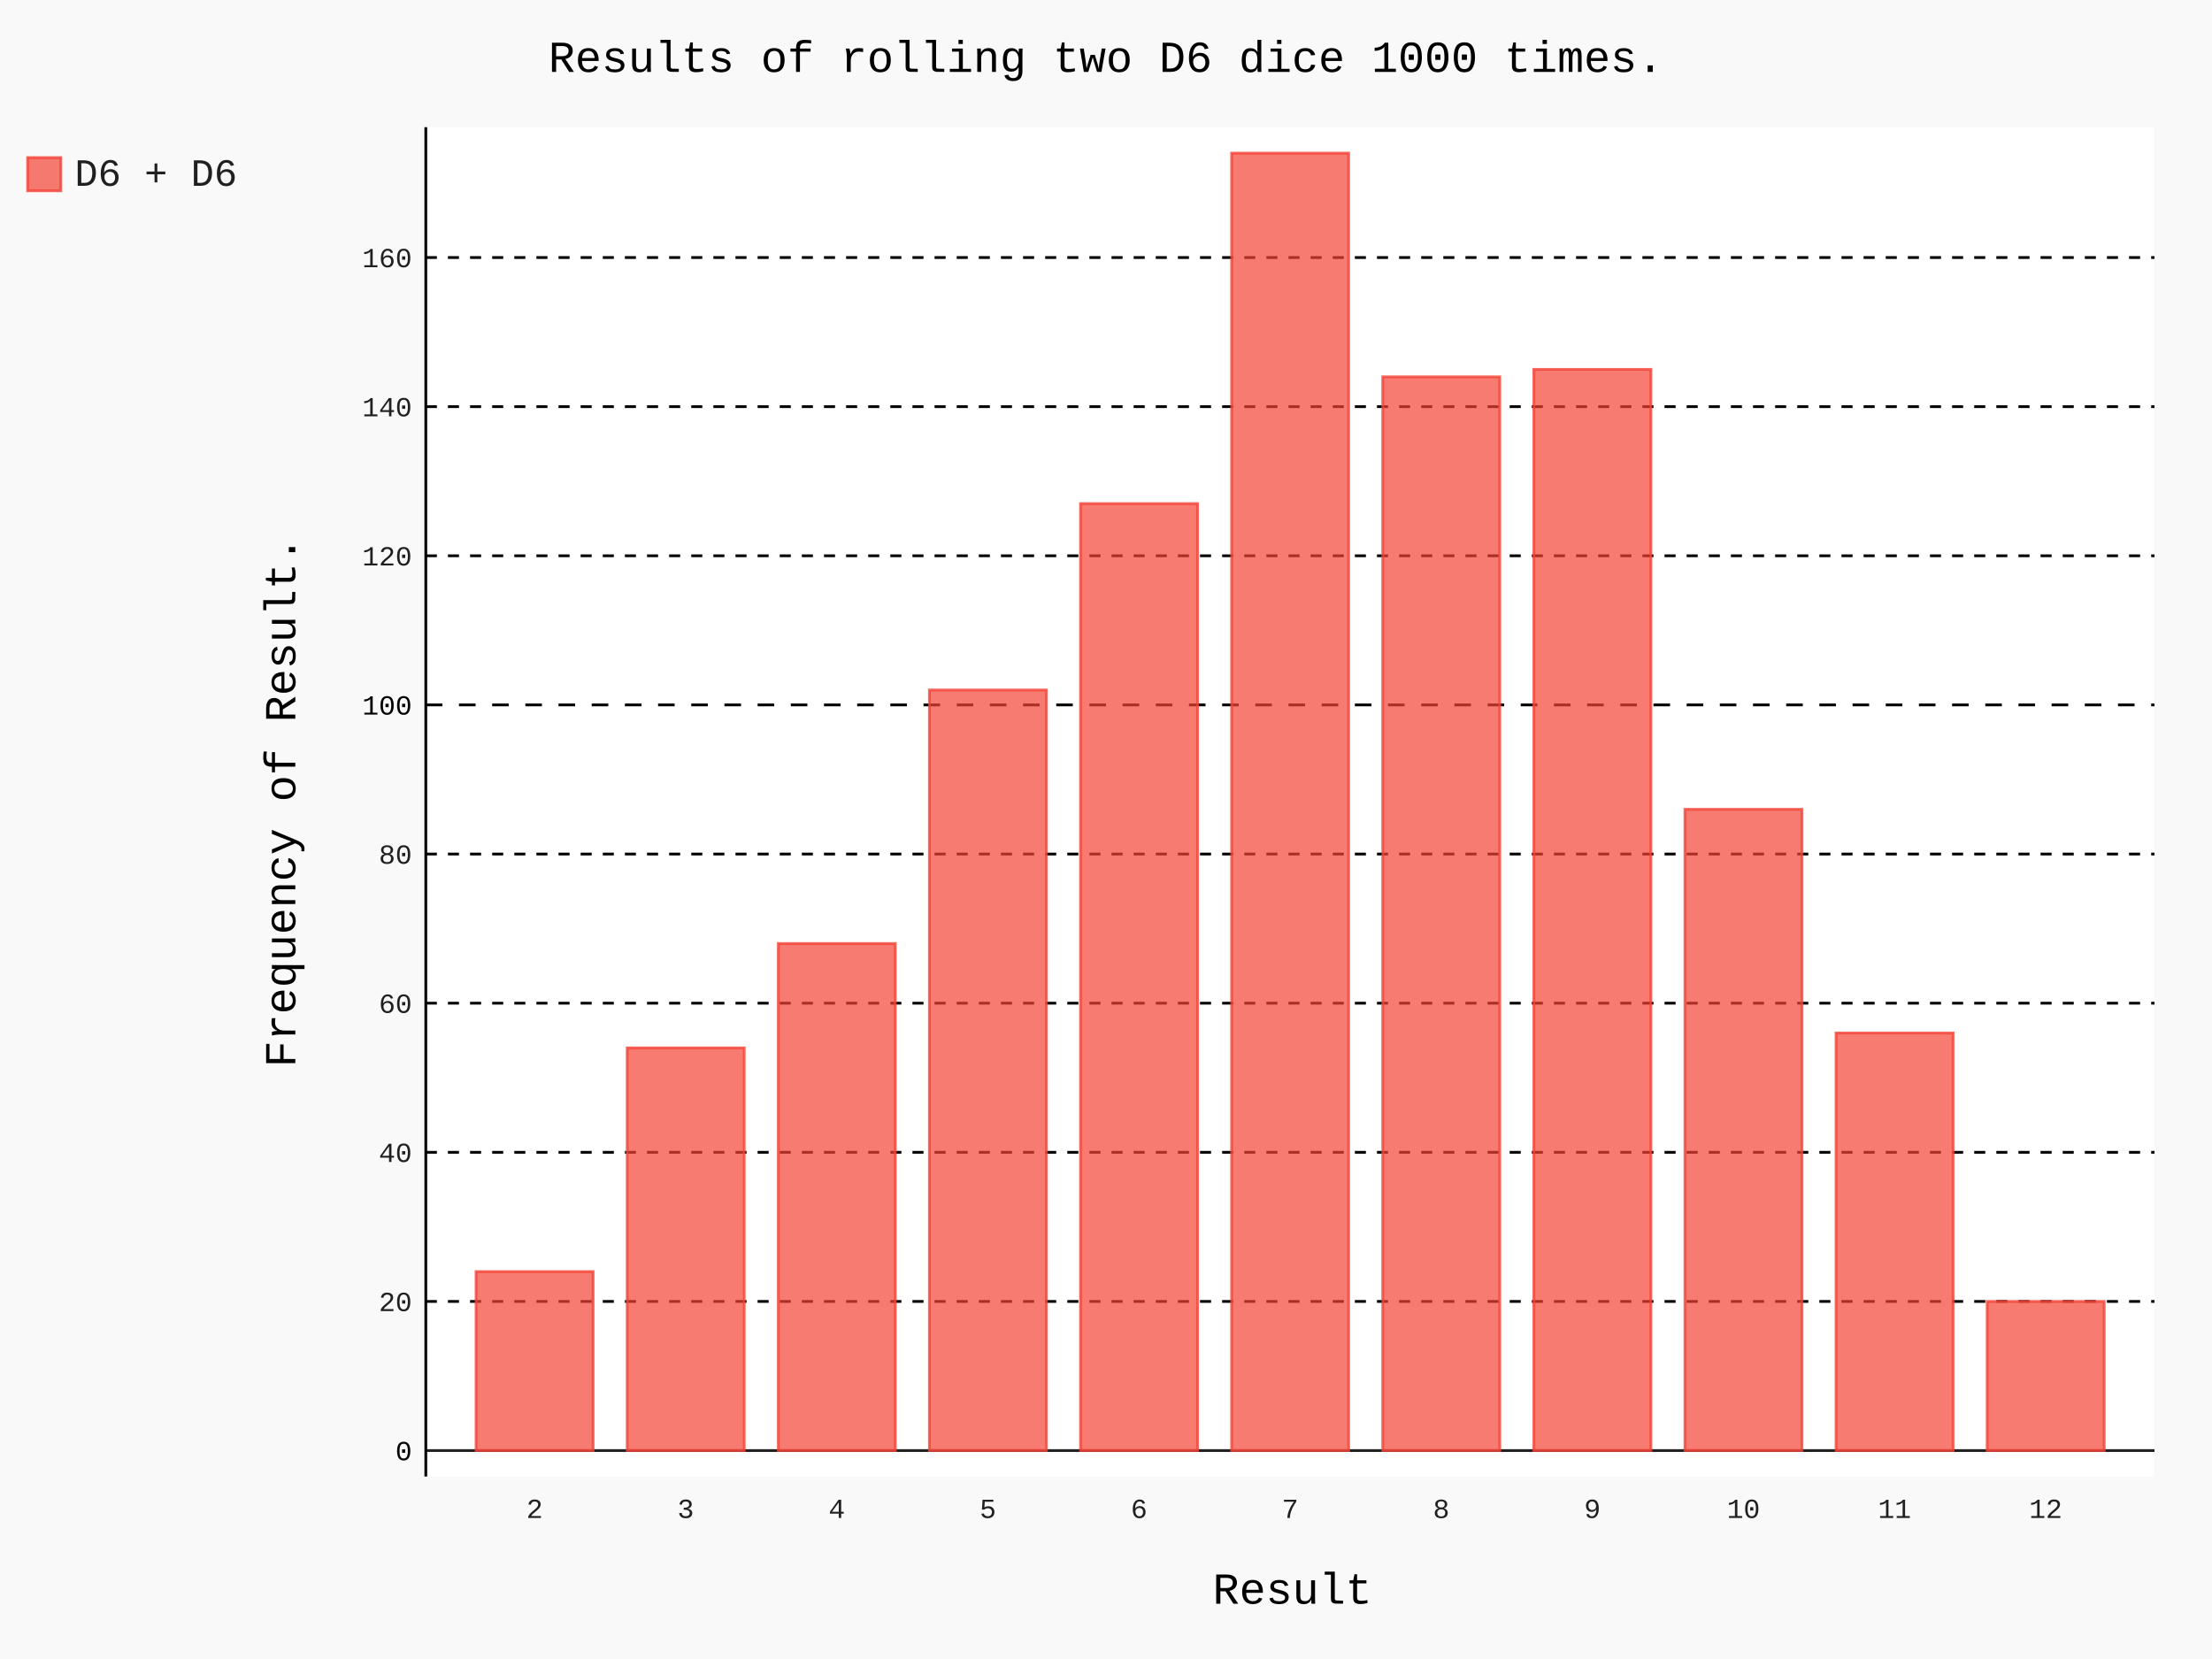
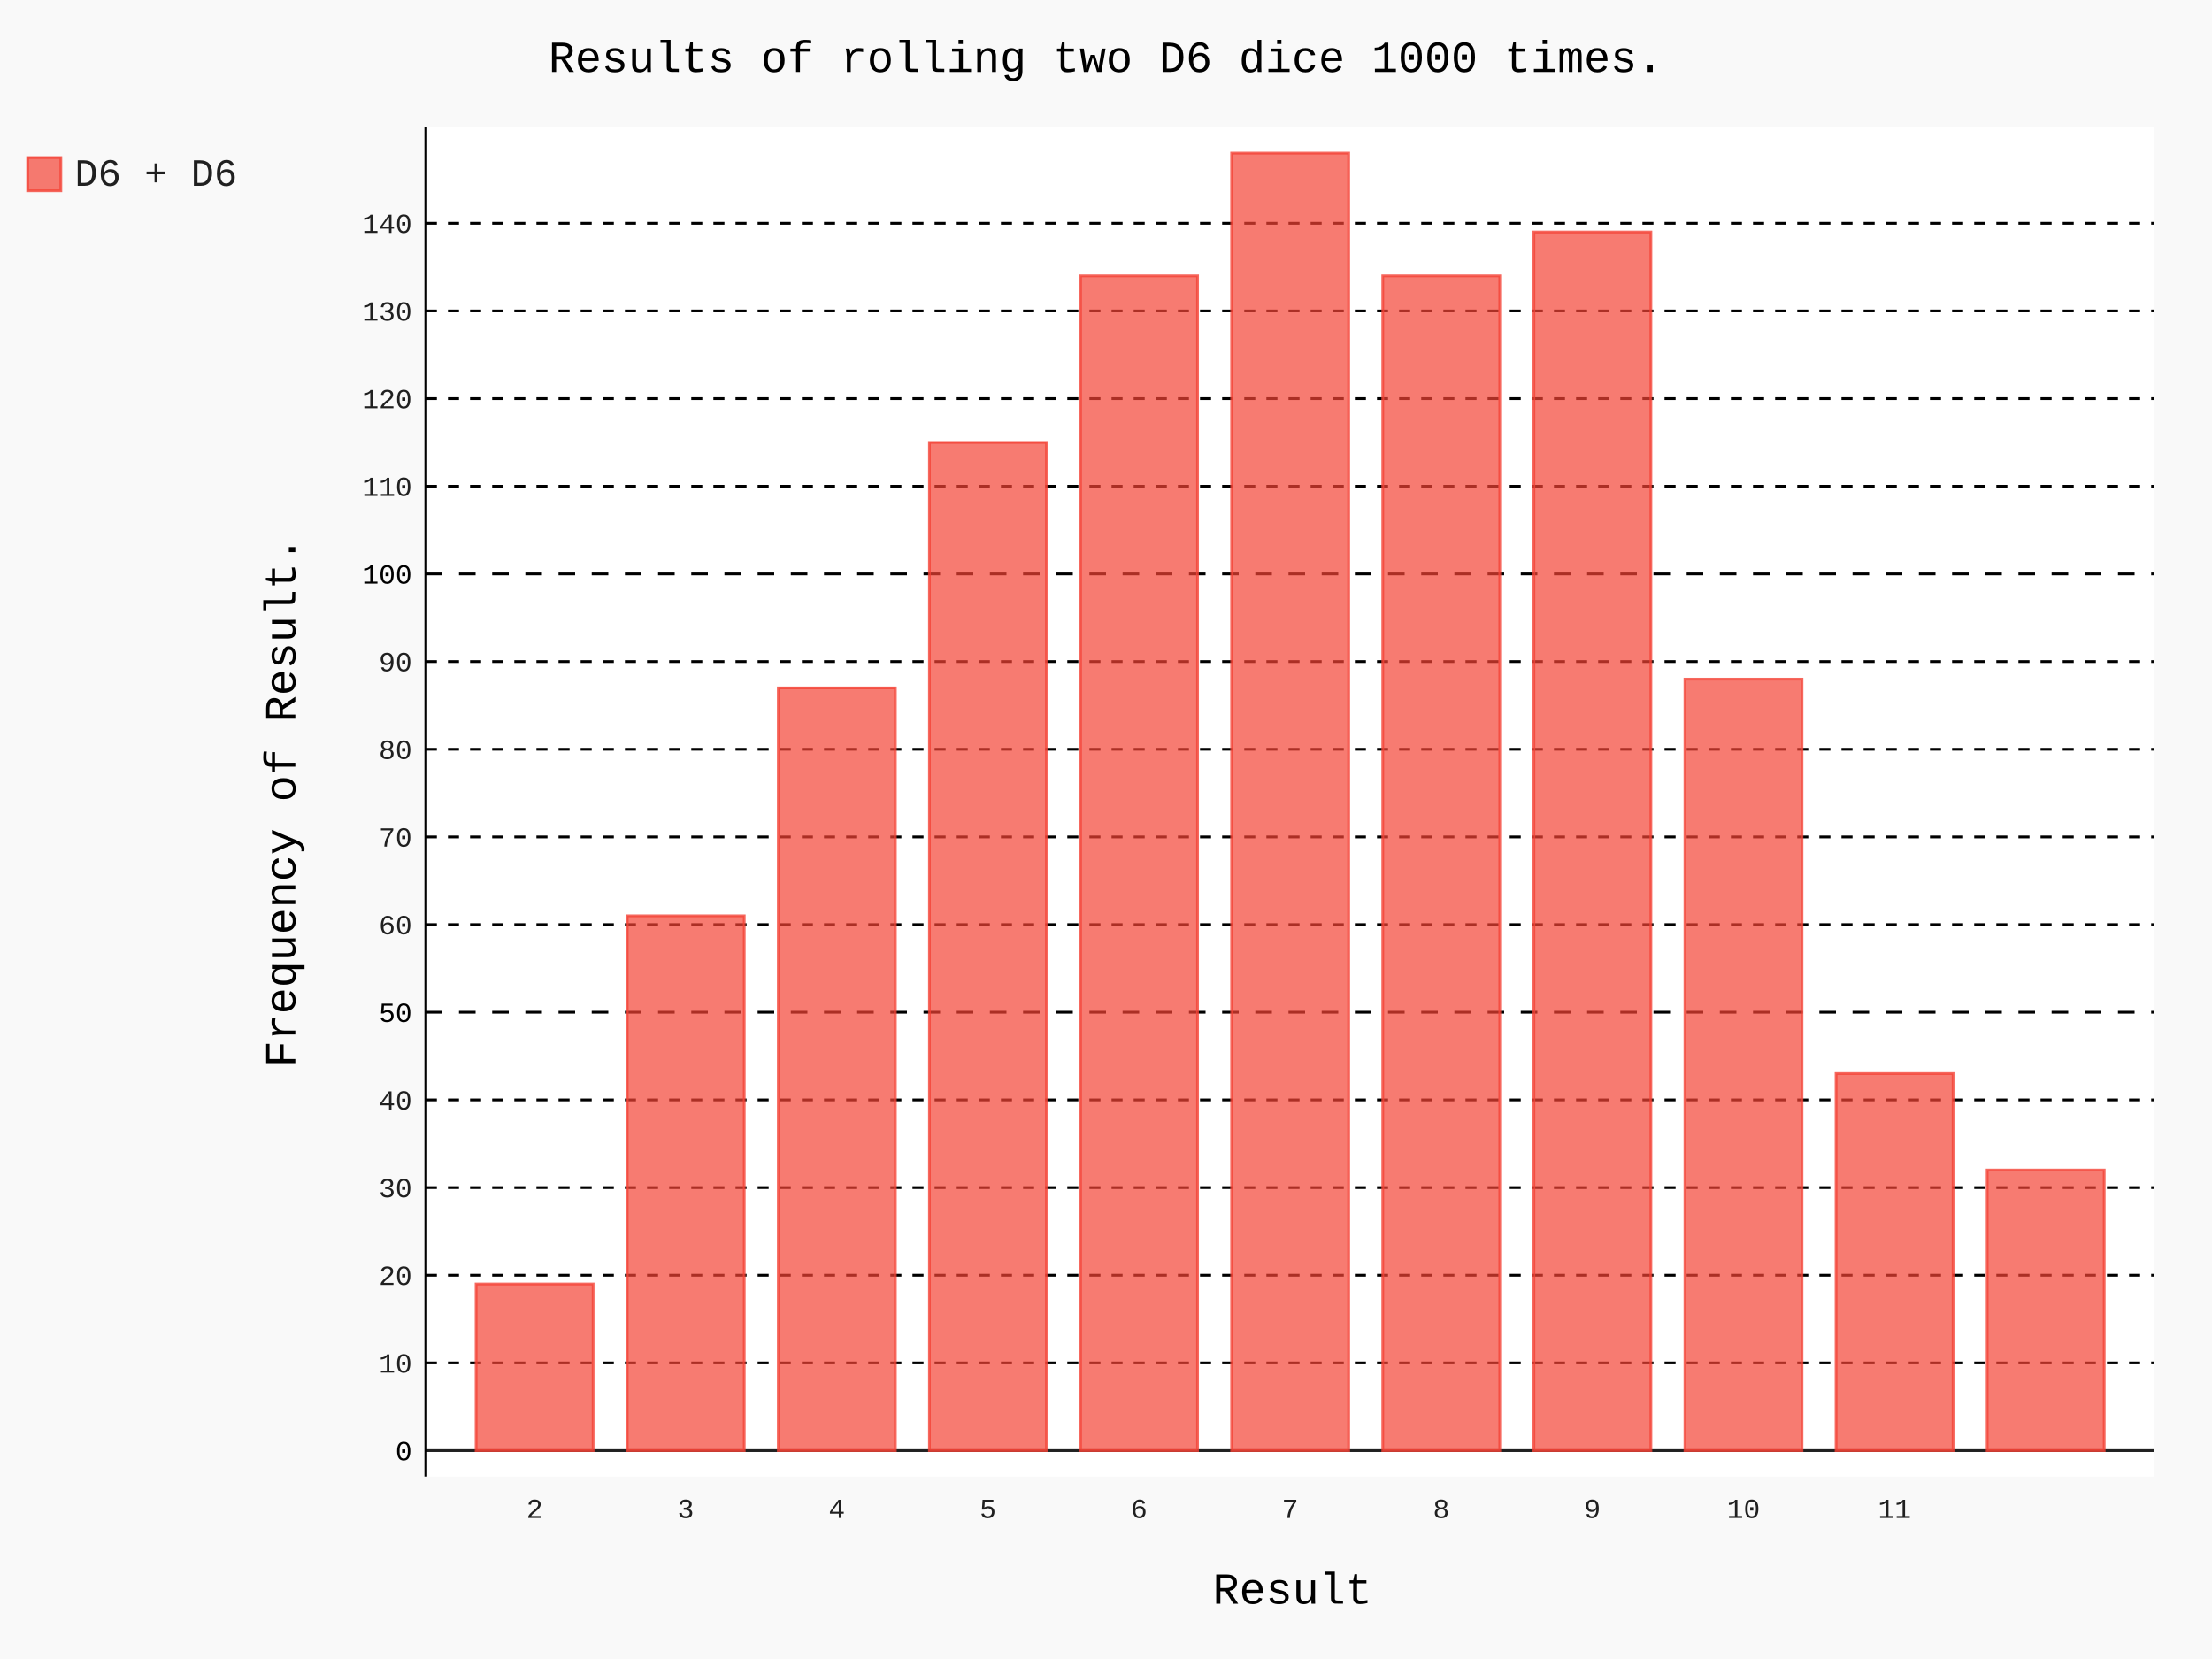
- <svg xmlns="http://www.w3.org/2000/svg" id="chart-3f6ec08b-87d5-4483-a9bc-748b365877bd" class="pygal-chart" viewBox="0 0 800 600">
+ <svg xmlns="http://www.w3.org/2000/svg" id="chart-e8327537-d4fa-414f-a597-b909f12952e0" class="pygal-chart" viewBox="0 0 800 600">
  <defs>
-     <style type="text/css">#chart-3f6ec08b-87d5-4483-a9bc-748b365877bd{-webkit-user-select:none;-webkit-font-smoothing:antialiased;font-family:Consolas,"Liberation Mono",Menlo,Courier,monospace}#chart-3f6ec08b-87d5-4483-a9bc-748b365877bd .title{font-family:Consolas,"Liberation Mono",Menlo,Courier,monospace;font-size:16px}#chart-3f6ec08b-87d5-4483-a9bc-748b365877bd .legends .legend text{font-family:Consolas,"Liberation Mono",Menlo,Courier,monospace;font-size:14px}#chart-3f6ec08b-87d5-4483-a9bc-748b365877bd .axis text{font-family:Consolas,"Liberation Mono",Menlo,Courier,monospace;font-size:10px}#chart-3f6ec08b-87d5-4483-a9bc-748b365877bd .axis text.major{font-family:Consolas,"Liberation Mono",Menlo,Courier,monospace;font-size:10px}#chart-3f6ec08b-87d5-4483-a9bc-748b365877bd .text-overlay text.value{font-family:Consolas,"Liberation Mono",Menlo,Courier,monospace;font-size:16px}#chart-3f6ec08b-87d5-4483-a9bc-748b365877bd .text-overlay text.label{font-family:Consolas,"Liberation Mono",Menlo,Courier,monospace;font-size:10px}#chart-3f6ec08b-87d5-4483-a9bc-748b365877bd .tooltip{font-family:Consolas,"Liberation Mono",Menlo,Courier,monospace;font-size:14px}#chart-3f6ec08b-87d5-4483-a9bc-748b365877bd text.no_data{font-family:Consolas,"Liberation Mono",Menlo,Courier,monospace;font-size:64px}
- #chart-3f6ec08b-87d5-4483-a9bc-748b365877bd{background-color:rgba(249,249,249,1)}#chart-3f6ec08b-87d5-4483-a9bc-748b365877bd path,#chart-3f6ec08b-87d5-4483-a9bc-748b365877bd line,#chart-3f6ec08b-87d5-4483-a9bc-748b365877bd rect,#chart-3f6ec08b-87d5-4483-a9bc-748b365877bd circle{-webkit-transition:150ms;-moz-transition:150ms;transition:150ms}#chart-3f6ec08b-87d5-4483-a9bc-748b365877bd .graph &gt; .background{fill:rgba(249,249,249,1)}#chart-3f6ec08b-87d5-4483-a9bc-748b365877bd .plot &gt; .background{fill:rgba(255,255,255,1)}#chart-3f6ec08b-87d5-4483-a9bc-748b365877bd .graph{fill:rgba(0,0,0,.87)}#chart-3f6ec08b-87d5-4483-a9bc-748b365877bd text.no_data{fill:rgba(0,0,0,1)}#chart-3f6ec08b-87d5-4483-a9bc-748b365877bd .title{fill:rgba(0,0,0,1)}#chart-3f6ec08b-87d5-4483-a9bc-748b365877bd .legends .legend text{fill:rgba(0,0,0,.87)}#chart-3f6ec08b-87d5-4483-a9bc-748b365877bd .legends .legend:hover text{fill:rgba(0,0,0,1)}#chart-3f6ec08b-87d5-4483-a9bc-748b365877bd .axis .line{stroke:rgba(0,0,0,1)}#chart-3f6ec08b-87d5-4483-a9bc-748b365877bd .axis .guide.line{stroke:rgba(0,0,0,.54)}#chart-3f6ec08b-87d5-4483-a9bc-748b365877bd .axis .major.line{stroke:rgba(0,0,0,.87)}#chart-3f6ec08b-87d5-4483-a9bc-748b365877bd .axis text.major{fill:rgba(0,0,0,1)}#chart-3f6ec08b-87d5-4483-a9bc-748b365877bd .axis.y .guides:hover .guide.line,#chart-3f6ec08b-87d5-4483-a9bc-748b365877bd .line-graph .axis.x .guides:hover .guide.line,#chart-3f6ec08b-87d5-4483-a9bc-748b365877bd .stackedline-graph .axis.x .guides:hover .guide.line,#chart-3f6ec08b-87d5-4483-a9bc-748b365877bd .xy-graph .axis.x .guides:hover .guide.line{stroke:rgba(0,0,0,1)}#chart-3f6ec08b-87d5-4483-a9bc-748b365877bd .axis .guides:hover text{fill:rgba(0,0,0,1)}#chart-3f6ec08b-87d5-4483-a9bc-748b365877bd .reactive{fill-opacity:.7;stroke-opacity:.8;stroke-width:1}#chart-3f6ec08b-87d5-4483-a9bc-748b365877bd .ci{stroke:rgba(0,0,0,.87)}#chart-3f6ec08b-87d5-4483-a9bc-748b365877bd .reactive.active,#chart-3f6ec08b-87d5-4483-a9bc-748b365877bd .active .reactive{fill-opacity:.8;stroke-opacity:.9;stroke-width:4}#chart-3f6ec08b-87d5-4483-a9bc-748b365877bd .ci .reactive.active{stroke-width:1.5}#chart-3f6ec08b-87d5-4483-a9bc-748b365877bd .series text{fill:rgba(0,0,0,1)}#chart-3f6ec08b-87d5-4483-a9bc-748b365877bd .tooltip rect{fill:rgba(255,255,255,1);stroke:rgba(0,0,0,1);-webkit-transition:opacity 150ms;-moz-transition:opacity 150ms;transition:opacity 150ms}#chart-3f6ec08b-87d5-4483-a9bc-748b365877bd .tooltip .label{fill:rgba(0,0,0,.87)}#chart-3f6ec08b-87d5-4483-a9bc-748b365877bd .tooltip .label{fill:rgba(0,0,0,.87)}#chart-3f6ec08b-87d5-4483-a9bc-748b365877bd .tooltip .legend{font-size:.8em;fill:rgba(0,0,0,.54)}#chart-3f6ec08b-87d5-4483-a9bc-748b365877bd .tooltip .x_label{font-size:.6em;fill:rgba(0,0,0,1)}#chart-3f6ec08b-87d5-4483-a9bc-748b365877bd .tooltip .xlink{font-size:.5em;text-decoration:underline}#chart-3f6ec08b-87d5-4483-a9bc-748b365877bd .tooltip .value{font-size:1.5em}#chart-3f6ec08b-87d5-4483-a9bc-748b365877bd .bound{font-size:.5em}#chart-3f6ec08b-87d5-4483-a9bc-748b365877bd .max-value{font-size:.75em;fill:rgba(0,0,0,.54)}#chart-3f6ec08b-87d5-4483-a9bc-748b365877bd .map-element{fill:rgba(255,255,255,1);stroke:rgba(0,0,0,.54) !important}#chart-3f6ec08b-87d5-4483-a9bc-748b365877bd .map-element .reactive{fill-opacity:inherit;stroke-opacity:inherit}#chart-3f6ec08b-87d5-4483-a9bc-748b365877bd .color-0,#chart-3f6ec08b-87d5-4483-a9bc-748b365877bd .color-0 a:visited{stroke:#F44336;fill:#F44336}#chart-3f6ec08b-87d5-4483-a9bc-748b365877bd .text-overlay .color-0 text{fill:black}
- #chart-3f6ec08b-87d5-4483-a9bc-748b365877bd text.no_data{text-anchor:middle}#chart-3f6ec08b-87d5-4483-a9bc-748b365877bd .guide.line{fill:none}#chart-3f6ec08b-87d5-4483-a9bc-748b365877bd .centered{text-anchor:middle}#chart-3f6ec08b-87d5-4483-a9bc-748b365877bd .title{text-anchor:middle}#chart-3f6ec08b-87d5-4483-a9bc-748b365877bd .legends .legend text{fill-opacity:1}#chart-3f6ec08b-87d5-4483-a9bc-748b365877bd .axis.x text{text-anchor:middle}#chart-3f6ec08b-87d5-4483-a9bc-748b365877bd .axis.x:not(.web) text[transform]{text-anchor:start}#chart-3f6ec08b-87d5-4483-a9bc-748b365877bd .axis.x:not(.web) text[transform].backwards{text-anchor:end}#chart-3f6ec08b-87d5-4483-a9bc-748b365877bd .axis.y text{text-anchor:end}#chart-3f6ec08b-87d5-4483-a9bc-748b365877bd .axis.y text[transform].backwards{text-anchor:start}#chart-3f6ec08b-87d5-4483-a9bc-748b365877bd .axis.y2 text{text-anchor:start}#chart-3f6ec08b-87d5-4483-a9bc-748b365877bd .axis.y2 text[transform].backwards{text-anchor:end}#chart-3f6ec08b-87d5-4483-a9bc-748b365877bd .axis .guide.line{stroke-dasharray:4,4;stroke:black}#chart-3f6ec08b-87d5-4483-a9bc-748b365877bd .axis .major.guide.line{stroke-dasharray:6,6;stroke:black}#chart-3f6ec08b-87d5-4483-a9bc-748b365877bd .horizontal .axis.y .guide.line,#chart-3f6ec08b-87d5-4483-a9bc-748b365877bd .horizontal .axis.y2 .guide.line,#chart-3f6ec08b-87d5-4483-a9bc-748b365877bd .vertical .axis.x .guide.line{opacity:0}#chart-3f6ec08b-87d5-4483-a9bc-748b365877bd .horizontal .axis.always_show .guide.line,#chart-3f6ec08b-87d5-4483-a9bc-748b365877bd .vertical .axis.always_show .guide.line{opacity:1 !important}#chart-3f6ec08b-87d5-4483-a9bc-748b365877bd .axis.y .guides:hover .guide.line,#chart-3f6ec08b-87d5-4483-a9bc-748b365877bd .axis.y2 .guides:hover .guide.line,#chart-3f6ec08b-87d5-4483-a9bc-748b365877bd .axis.x .guides:hover .guide.line{opacity:1}#chart-3f6ec08b-87d5-4483-a9bc-748b365877bd .axis .guides:hover text{opacity:1}#chart-3f6ec08b-87d5-4483-a9bc-748b365877bd .nofill{fill:none}#chart-3f6ec08b-87d5-4483-a9bc-748b365877bd .subtle-fill{fill-opacity:.2}#chart-3f6ec08b-87d5-4483-a9bc-748b365877bd .dot{stroke-width:1px;fill-opacity:1;stroke-opacity:1}#chart-3f6ec08b-87d5-4483-a9bc-748b365877bd .dot.active{stroke-width:5px}#chart-3f6ec08b-87d5-4483-a9bc-748b365877bd .dot.negative{fill:transparent}#chart-3f6ec08b-87d5-4483-a9bc-748b365877bd text,#chart-3f6ec08b-87d5-4483-a9bc-748b365877bd tspan{stroke:none !important}#chart-3f6ec08b-87d5-4483-a9bc-748b365877bd .series text.active{opacity:1}#chart-3f6ec08b-87d5-4483-a9bc-748b365877bd .tooltip rect{fill-opacity:.95;stroke-width:.5}#chart-3f6ec08b-87d5-4483-a9bc-748b365877bd .tooltip text{fill-opacity:1}#chart-3f6ec08b-87d5-4483-a9bc-748b365877bd .showable{visibility:hidden}#chart-3f6ec08b-87d5-4483-a9bc-748b365877bd .showable.shown{visibility:visible}#chart-3f6ec08b-87d5-4483-a9bc-748b365877bd .gauge-background{fill:rgba(229,229,229,1);stroke:none}#chart-3f6ec08b-87d5-4483-a9bc-748b365877bd .bg-lines{stroke:rgba(249,249,249,1);stroke-width:2px}</style>
+     <style type="text/css">#chart-e8327537-d4fa-414f-a597-b909f12952e0{-webkit-user-select:none;-webkit-font-smoothing:antialiased;font-family:Consolas,"Liberation Mono",Menlo,Courier,monospace}#chart-e8327537-d4fa-414f-a597-b909f12952e0 .title{font-family:Consolas,"Liberation Mono",Menlo,Courier,monospace;font-size:16px}#chart-e8327537-d4fa-414f-a597-b909f12952e0 .legends .legend text{font-family:Consolas,"Liberation Mono",Menlo,Courier,monospace;font-size:14px}#chart-e8327537-d4fa-414f-a597-b909f12952e0 .axis text{font-family:Consolas,"Liberation Mono",Menlo,Courier,monospace;font-size:10px}#chart-e8327537-d4fa-414f-a597-b909f12952e0 .axis text.major{font-family:Consolas,"Liberation Mono",Menlo,Courier,monospace;font-size:10px}#chart-e8327537-d4fa-414f-a597-b909f12952e0 .text-overlay text.value{font-family:Consolas,"Liberation Mono",Menlo,Courier,monospace;font-size:16px}#chart-e8327537-d4fa-414f-a597-b909f12952e0 .text-overlay text.label{font-family:Consolas,"Liberation Mono",Menlo,Courier,monospace;font-size:10px}#chart-e8327537-d4fa-414f-a597-b909f12952e0 .tooltip{font-family:Consolas,"Liberation Mono",Menlo,Courier,monospace;font-size:14px}#chart-e8327537-d4fa-414f-a597-b909f12952e0 text.no_data{font-family:Consolas,"Liberation Mono",Menlo,Courier,monospace;font-size:64px}
+ #chart-e8327537-d4fa-414f-a597-b909f12952e0{background-color:rgba(249,249,249,1)}#chart-e8327537-d4fa-414f-a597-b909f12952e0 path,#chart-e8327537-d4fa-414f-a597-b909f12952e0 line,#chart-e8327537-d4fa-414f-a597-b909f12952e0 rect,#chart-e8327537-d4fa-414f-a597-b909f12952e0 circle{-webkit-transition:150ms;-moz-transition:150ms;transition:150ms}#chart-e8327537-d4fa-414f-a597-b909f12952e0 .graph &gt; .background{fill:rgba(249,249,249,1)}#chart-e8327537-d4fa-414f-a597-b909f12952e0 .plot &gt; .background{fill:rgba(255,255,255,1)}#chart-e8327537-d4fa-414f-a597-b909f12952e0 .graph{fill:rgba(0,0,0,.87)}#chart-e8327537-d4fa-414f-a597-b909f12952e0 text.no_data{fill:rgba(0,0,0,1)}#chart-e8327537-d4fa-414f-a597-b909f12952e0 .title{fill:rgba(0,0,0,1)}#chart-e8327537-d4fa-414f-a597-b909f12952e0 .legends .legend text{fill:rgba(0,0,0,.87)}#chart-e8327537-d4fa-414f-a597-b909f12952e0 .legends .legend:hover text{fill:rgba(0,0,0,1)}#chart-e8327537-d4fa-414f-a597-b909f12952e0 .axis .line{stroke:rgba(0,0,0,1)}#chart-e8327537-d4fa-414f-a597-b909f12952e0 .axis .guide.line{stroke:rgba(0,0,0,.54)}#chart-e8327537-d4fa-414f-a597-b909f12952e0 .axis .major.line{stroke:rgba(0,0,0,.87)}#chart-e8327537-d4fa-414f-a597-b909f12952e0 .axis text.major{fill:rgba(0,0,0,1)}#chart-e8327537-d4fa-414f-a597-b909f12952e0 .axis.y .guides:hover .guide.line,#chart-e8327537-d4fa-414f-a597-b909f12952e0 .line-graph .axis.x .guides:hover .guide.line,#chart-e8327537-d4fa-414f-a597-b909f12952e0 .stackedline-graph .axis.x .guides:hover .guide.line,#chart-e8327537-d4fa-414f-a597-b909f12952e0 .xy-graph .axis.x .guides:hover .guide.line{stroke:rgba(0,0,0,1)}#chart-e8327537-d4fa-414f-a597-b909f12952e0 .axis .guides:hover text{fill:rgba(0,0,0,1)}#chart-e8327537-d4fa-414f-a597-b909f12952e0 .reactive{fill-opacity:.7;stroke-opacity:.8;stroke-width:1}#chart-e8327537-d4fa-414f-a597-b909f12952e0 .ci{stroke:rgba(0,0,0,.87)}#chart-e8327537-d4fa-414f-a597-b909f12952e0 .reactive.active,#chart-e8327537-d4fa-414f-a597-b909f12952e0 .active .reactive{fill-opacity:.8;stroke-opacity:.9;stroke-width:4}#chart-e8327537-d4fa-414f-a597-b909f12952e0 .ci .reactive.active{stroke-width:1.5}#chart-e8327537-d4fa-414f-a597-b909f12952e0 .series text{fill:rgba(0,0,0,1)}#chart-e8327537-d4fa-414f-a597-b909f12952e0 .tooltip rect{fill:rgba(255,255,255,1);stroke:rgba(0,0,0,1);-webkit-transition:opacity 150ms;-moz-transition:opacity 150ms;transition:opacity 150ms}#chart-e8327537-d4fa-414f-a597-b909f12952e0 .tooltip .label{fill:rgba(0,0,0,.87)}#chart-e8327537-d4fa-414f-a597-b909f12952e0 .tooltip .label{fill:rgba(0,0,0,.87)}#chart-e8327537-d4fa-414f-a597-b909f12952e0 .tooltip .legend{font-size:.8em;fill:rgba(0,0,0,.54)}#chart-e8327537-d4fa-414f-a597-b909f12952e0 .tooltip .x_label{font-size:.6em;fill:rgba(0,0,0,1)}#chart-e8327537-d4fa-414f-a597-b909f12952e0 .tooltip .xlink{font-size:.5em;text-decoration:underline}#chart-e8327537-d4fa-414f-a597-b909f12952e0 .tooltip .value{font-size:1.5em}#chart-e8327537-d4fa-414f-a597-b909f12952e0 .bound{font-size:.5em}#chart-e8327537-d4fa-414f-a597-b909f12952e0 .max-value{font-size:.75em;fill:rgba(0,0,0,.54)}#chart-e8327537-d4fa-414f-a597-b909f12952e0 .map-element{fill:rgba(255,255,255,1);stroke:rgba(0,0,0,.54) !important}#chart-e8327537-d4fa-414f-a597-b909f12952e0 .map-element .reactive{fill-opacity:inherit;stroke-opacity:inherit}#chart-e8327537-d4fa-414f-a597-b909f12952e0 .color-0,#chart-e8327537-d4fa-414f-a597-b909f12952e0 .color-0 a:visited{stroke:#F44336;fill:#F44336}#chart-e8327537-d4fa-414f-a597-b909f12952e0 .text-overlay .color-0 text{fill:black}
+ #chart-e8327537-d4fa-414f-a597-b909f12952e0 text.no_data{text-anchor:middle}#chart-e8327537-d4fa-414f-a597-b909f12952e0 .guide.line{fill:none}#chart-e8327537-d4fa-414f-a597-b909f12952e0 .centered{text-anchor:middle}#chart-e8327537-d4fa-414f-a597-b909f12952e0 .title{text-anchor:middle}#chart-e8327537-d4fa-414f-a597-b909f12952e0 .legends .legend text{fill-opacity:1}#chart-e8327537-d4fa-414f-a597-b909f12952e0 .axis.x text{text-anchor:middle}#chart-e8327537-d4fa-414f-a597-b909f12952e0 .axis.x:not(.web) text[transform]{text-anchor:start}#chart-e8327537-d4fa-414f-a597-b909f12952e0 .axis.x:not(.web) text[transform].backwards{text-anchor:end}#chart-e8327537-d4fa-414f-a597-b909f12952e0 .axis.y text{text-anchor:end}#chart-e8327537-d4fa-414f-a597-b909f12952e0 .axis.y text[transform].backwards{text-anchor:start}#chart-e8327537-d4fa-414f-a597-b909f12952e0 .axis.y2 text{text-anchor:start}#chart-e8327537-d4fa-414f-a597-b909f12952e0 .axis.y2 text[transform].backwards{text-anchor:end}#chart-e8327537-d4fa-414f-a597-b909f12952e0 .axis .guide.line{stroke-dasharray:4,4;stroke:black}#chart-e8327537-d4fa-414f-a597-b909f12952e0 .axis .major.guide.line{stroke-dasharray:6,6;stroke:black}#chart-e8327537-d4fa-414f-a597-b909f12952e0 .horizontal .axis.y .guide.line,#chart-e8327537-d4fa-414f-a597-b909f12952e0 .horizontal .axis.y2 .guide.line,#chart-e8327537-d4fa-414f-a597-b909f12952e0 .vertical .axis.x .guide.line{opacity:0}#chart-e8327537-d4fa-414f-a597-b909f12952e0 .horizontal .axis.always_show .guide.line,#chart-e8327537-d4fa-414f-a597-b909f12952e0 .vertical .axis.always_show .guide.line{opacity:1 !important}#chart-e8327537-d4fa-414f-a597-b909f12952e0 .axis.y .guides:hover .guide.line,#chart-e8327537-d4fa-414f-a597-b909f12952e0 .axis.y2 .guides:hover .guide.line,#chart-e8327537-d4fa-414f-a597-b909f12952e0 .axis.x .guides:hover .guide.line{opacity:1}#chart-e8327537-d4fa-414f-a597-b909f12952e0 .axis .guides:hover text{opacity:1}#chart-e8327537-d4fa-414f-a597-b909f12952e0 .nofill{fill:none}#chart-e8327537-d4fa-414f-a597-b909f12952e0 .subtle-fill{fill-opacity:.2}#chart-e8327537-d4fa-414f-a597-b909f12952e0 .dot{stroke-width:1px;fill-opacity:1;stroke-opacity:1}#chart-e8327537-d4fa-414f-a597-b909f12952e0 .dot.active{stroke-width:5px}#chart-e8327537-d4fa-414f-a597-b909f12952e0 .dot.negative{fill:transparent}#chart-e8327537-d4fa-414f-a597-b909f12952e0 text,#chart-e8327537-d4fa-414f-a597-b909f12952e0 tspan{stroke:none !important}#chart-e8327537-d4fa-414f-a597-b909f12952e0 .series text.active{opacity:1}#chart-e8327537-d4fa-414f-a597-b909f12952e0 .tooltip rect{fill-opacity:.95;stroke-width:.5}#chart-e8327537-d4fa-414f-a597-b909f12952e0 .tooltip text{fill-opacity:1}#chart-e8327537-d4fa-414f-a597-b909f12952e0 .showable{visibility:hidden}#chart-e8327537-d4fa-414f-a597-b909f12952e0 .showable.shown{visibility:visible}#chart-e8327537-d4fa-414f-a597-b909f12952e0 .gauge-background{fill:rgba(229,229,229,1);stroke:none}#chart-e8327537-d4fa-414f-a597-b909f12952e0 .bg-lines{stroke:rgba(249,249,249,1);stroke-width:2px}</style>
  </defs>
  <g class="graph bar-graph vertical">
    <rect x="0" y="0" width="800" height="600" class="background" />
    <g transform="translate(154, 46)" class="plot">
      <rect x="0" y="0" width="625.2" height="488" class="background" />
      <g class="axis y always_show">
        <g class="guides">
          <path d="M0 478.615 h625.2" class="axis major line" />
          <text x="-5" y="482.115" class="major">0</text>
        </g>
        <g class="guides">
-           <path d="M0 424.681 h625.2" class="guide line" />
-           <text x="-5" y="428.181" class="">20</text>
+           <path d="M0 446.911 h625.2" class="guide line" />
+           <text x="-5" y="450.411" class="">10</text>
        </g>
        <g class="guides">
-           <path d="M0 370.746 h625.2" class="guide line" />
-           <text x="-5" y="374.246" class="">40</text>
+           <path d="M0 415.206 h625.2" class="guide line" />
+           <text x="-5" y="418.706" class="">20</text>
        </g>
        <g class="guides">
-           <path d="M0 316.812 h625.2" class="guide line" />
-           <text x="-5" y="320.312" class="">60</text>
+           <path d="M0 383.501 h625.2" class="guide line" />
+           <text x="-5" y="387.001" class="">30</text>
        </g>
        <g class="guides">
-           <path d="M0 262.877 h625.2" class="guide line" />
-           <text x="-5" y="266.377" class="">80</text>
+           <path d="M0 351.796 h625.2" class="guide line" />
+           <text x="-5" y="355.296" class="">40</text>
        </g>
        <g class="guides">
-           <path d="M0 208.943 h625.2" class="major guide line" />
-           <text x="-5" y="212.443" class="major">100</text>
+           <path d="M0 320.091 h625.2" class="major guide line" />
+           <text x="-5" y="323.591" class="major">50</text>
        </g>
        <g class="guides">
-           <path d="M0 155.008 h625.2" class="guide line" />
-           <text x="-5" y="158.508" class="">120</text>
+           <path d="M0 288.387 h625.2" class="guide line" />
+           <text x="-5" y="291.887" class="">60</text>
        </g>
        <g class="guides">
-           <path d="M0 101.073 h625.2" class="guide line" />
-           <text x="-5" y="104.573" class="">140</text>
+           <path d="M0 256.682 h625.2" class="guide line" />
+           <text x="-5" y="260.182" class="">70</text>
        </g>
        <g class="guides">
-           <path d="M0 47.139 h625.2" class="guide line" />
-           <text x="-5" y="50.639" class="">160</text>
+           <path d="M0 224.977 h625.2" class="guide line" />
+           <text x="-5" y="228.477" class="">80</text>
+         </g>
+         <g class="guides">
+           <path d="M0 193.272 h625.2" class="guide line" />
+           <text x="-5" y="196.772" class="">90</text>
+         </g>
+         <g class="guides">
+           <path d="M0 161.568 h625.2" class="major guide line" />
+           <text x="-5" y="165.068" class="major">100</text>
+         </g>
+         <g class="guides">
+           <path d="M0 129.863 h625.2" class="guide line" />
+           <text x="-5" y="133.363" class="">110</text>
+         </g>
+         <g class="guides">
+           <path d="M0 98.158 h625.2" class="guide line" />
+           <text x="-5" y="101.658" class="">120</text>
+         </g>
+         <g class="guides">
+           <path d="M0 66.453 h625.2" class="guide line" />
+           <text x="-5" y="69.953" class="">130</text>
+         </g>
+         <g class="guides">
+           <path d="M0 34.748 h625.2" class="guide line" />
+           <text x="-5" y="38.248" class="">140</text>
        </g>
      </g>
      <g class="axis x">
        <path d="M0 0 v488" class="line" />
        <g class="guides">
          <path d="M39.348 0 v488" class="guide line" />
          <text x="39.348" y="503.0" class="">2</text>
        </g>
        <g class="guides">
          <path d="M93.999 0 v488" class="guide line" />
          <text x="93.999" y="503.0" class="">3</text>
        </g>
        <g class="guides">
          <path d="M148.649 0 v488" class="guide line" />
          <text x="148.649" y="503.0" class="">4</text>
        </g>
        <g class="guides">
          <path d="M203.299 0 v488" class="guide line" />
          <text x="203.299" y="503.0" class="">5</text>
        </g>
        <g class="guides">
          <path d="M257.95 0 v488" class="guide line" />
          <text x="257.95" y="503.0" class="">6</text>
        </g>
        <g class="guides">
          <path d="M312.6 0 v488" class="guide line" />
          <text x="312.6" y="503.0" class="">7</text>
        </g>
        <g class="guides">
          <path d="M367.25 0 v488" class="guide line" />
          <text x="367.25" y="503.0" class="">8</text>
        </g>
        <g class="guides">
          <path d="M421.901 0 v488" class="guide line" />
          <text x="421.901" y="503.0" class="">9</text>
        </g>
        <g class="guides">
          <path d="M476.551 0 v488" class="guide line" />
          <text x="476.551" y="503.0" class="">10</text>
        </g>
        <g class="guides">
          <path d="M531.201 0 v488" class="guide line" />
          <text x="531.201" y="503.0" class="">11</text>
        </g>
-         <g class="guides">
-           <path d="M585.852 0 v488" class="guide line" />
-           <text x="585.852" y="503.0" class="">12</text>
-         </g>
      </g>
      <g class="series serie-0 color-0">
        <g class="bars">
          <g class="bar">
-             <rect x="18.188" y="413.894" rx="0" ry="0" width="42.321" height="64.721" class="rect reactive tooltip-trigger" />
+             <rect x="18.188" y="418.376" rx="0" ry="0" width="42.321" height="60.239" class="rect reactive tooltip-trigger" />
          </g>
          <g class="bar">
-             <rect x="72.838" y="332.992" rx="0" ry="0" width="42.321" height="145.623" class="rect reactive tooltip-trigger" />
+             <rect x="72.838" y="285.216" rx="0" ry="0" width="42.321" height="193.399" class="rect reactive tooltip-trigger" />
          </g>
          <g class="bar">
-             <rect x="127.488" y="295.238" rx="0" ry="0" width="42.321" height="183.378" class="rect reactive tooltip-trigger" />
+             <rect x="127.488" y="202.784" rx="0" ry="0" width="42.321" height="275.832" class="rect reactive tooltip-trigger" />
          </g>
          <g class="bar">
-             <rect x="182.139" y="203.549" rx="0" ry="0" width="42.321" height="275.066" class="rect reactive tooltip-trigger" />
+             <rect x="182.139" y="114.01" rx="0" ry="0" width="42.321" height="364.605" class="rect reactive tooltip-trigger" />
          </g>
          <g class="bar">
-             <rect x="236.789" y="136.131" rx="0" ry="0" width="42.321" height="342.485" class="rect reactive tooltip-trigger" />
+             <rect x="236.789" y="53.771" rx="0" ry="0" width="42.321" height="424.844" class="rect reactive tooltip-trigger" />
          </g>
          <g class="bar">
            <rect x="291.439" y="9.385" rx="0" ry="0" width="42.321" height="469.231" class="rect reactive tooltip-trigger" />
          </g>
          <g class="bar">
-             <rect x="346.09" y="90.286" rx="0" ry="0" width="42.321" height="388.329" class="rect reactive tooltip-trigger" />
+             <rect x="346.09" y="53.771" rx="0" ry="0" width="42.321" height="424.844" class="rect reactive tooltip-trigger" />
          </g>
          <g class="bar">
-             <rect x="400.74" y="87.59" rx="0" ry="0" width="42.321" height="391.026" class="rect reactive tooltip-trigger" />
+             <rect x="400.74" y="37.919" rx="0" ry="0" width="42.321" height="440.696" class="rect reactive tooltip-trigger" />
          </g>
          <g class="bar">
-             <rect x="455.39" y="246.697" rx="0" ry="0" width="42.321" height="231.919" class="rect reactive tooltip-trigger" />
+             <rect x="455.39" y="199.613" rx="0" ry="0" width="42.321" height="279.002" class="rect reactive tooltip-trigger" />
          </g>
          <g class="bar">
-             <rect x="510.041" y="327.599" rx="0" ry="0" width="42.321" height="151.017" class="rect reactive tooltip-trigger" />
+             <rect x="510.041" y="342.285" rx="0" ry="0" width="42.321" height="136.331" class="rect reactive tooltip-trigger" />
          </g>
          <g class="bar">
-             <rect x="564.691" y="424.681" rx="0" ry="0" width="42.321" height="53.935" class="rect reactive tooltip-trigger" />
+             <rect x="564.691" y="377.16" rx="0" ry="0" width="42.321" height="101.455" class="rect reactive tooltip-trigger" />
          </g>
        </g>
      </g>
    </g>
    <g class="titles">
      <text x="400.0" y="26" class="title plot_title">Results of rolling two D6 dice 1000 times.</text>
      <text x="467.4" y="580" class="title">Result</text>
      <text x="80.8" y="316.0" class="title" transform="rotate(-90 80.8 290)">Frequency of Result.</text>
    </g>
    <g transform="translate(154, 46)" class="plot overlay">
      <g class="series serie-0 color-0" />
    </g>
    <g transform="translate(154, 46)" class="plot text-overlay">
      <g class="series serie-0 color-0" />
    </g>
    <g transform="translate(154, 46)" class="plot tooltip-overlay">
      <g transform="translate(0 0)" style="opacity: 0" class="tooltip">
        <rect rx="0" ry="0" width="0" height="0" class="tooltip-box" />
        <g class="text" />
      </g>
    </g>
    <g transform="translate(10, 56)" class="legends">
      <g id="activate-serie-0" class="legend reactive activate-serie">
        <rect x="0.0" y="1.0" width="12" height="12" class="color-0 reactive" />
        <text x="17.0" y="11.2">D6 + D6</text>
      </g>
    </g>
    <g transform="translate(790, 56)" class="legends" />
  </g>
</svg>
